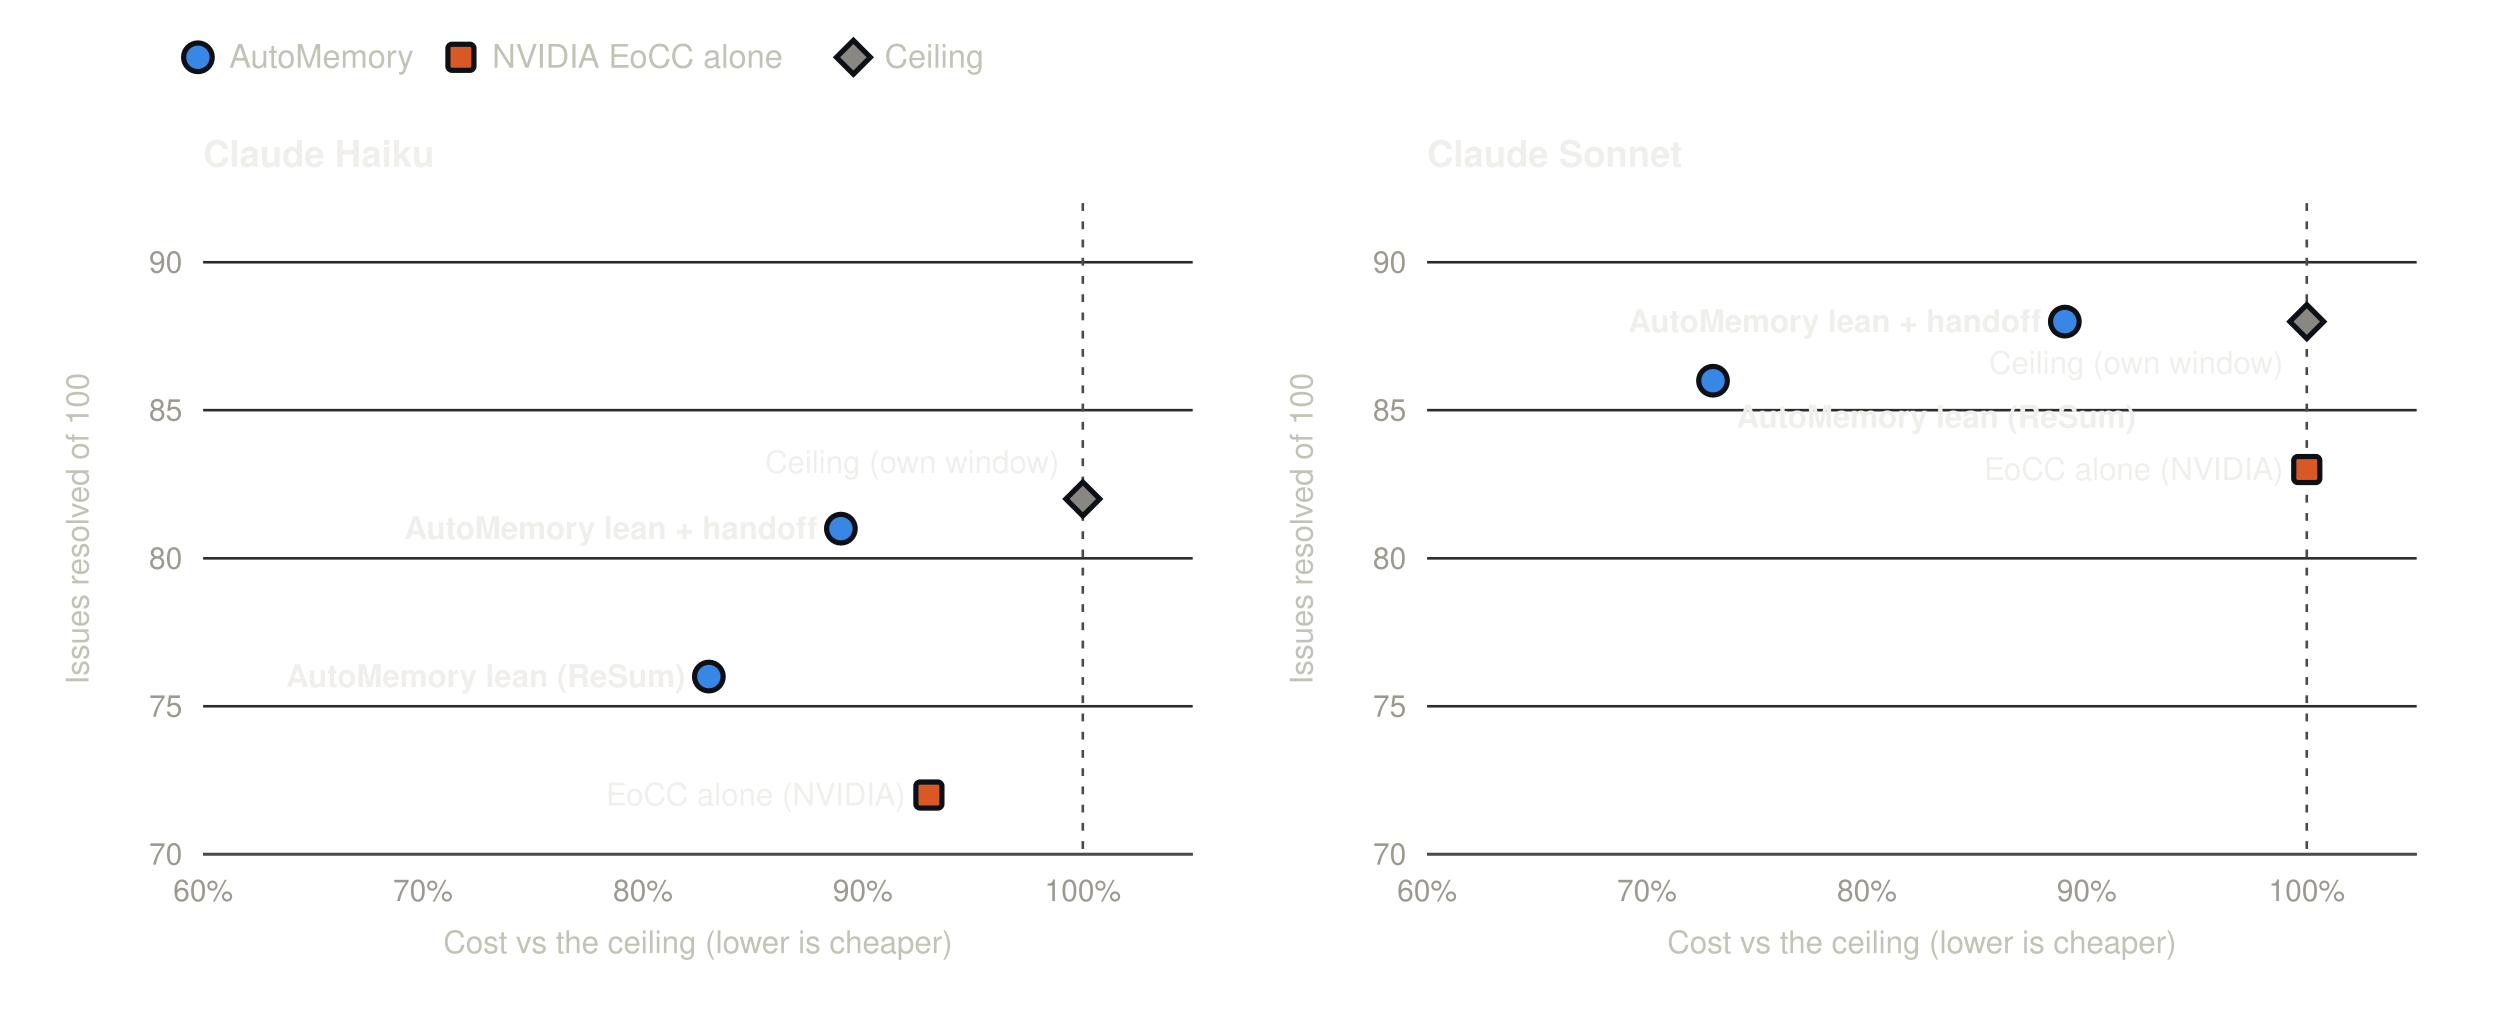
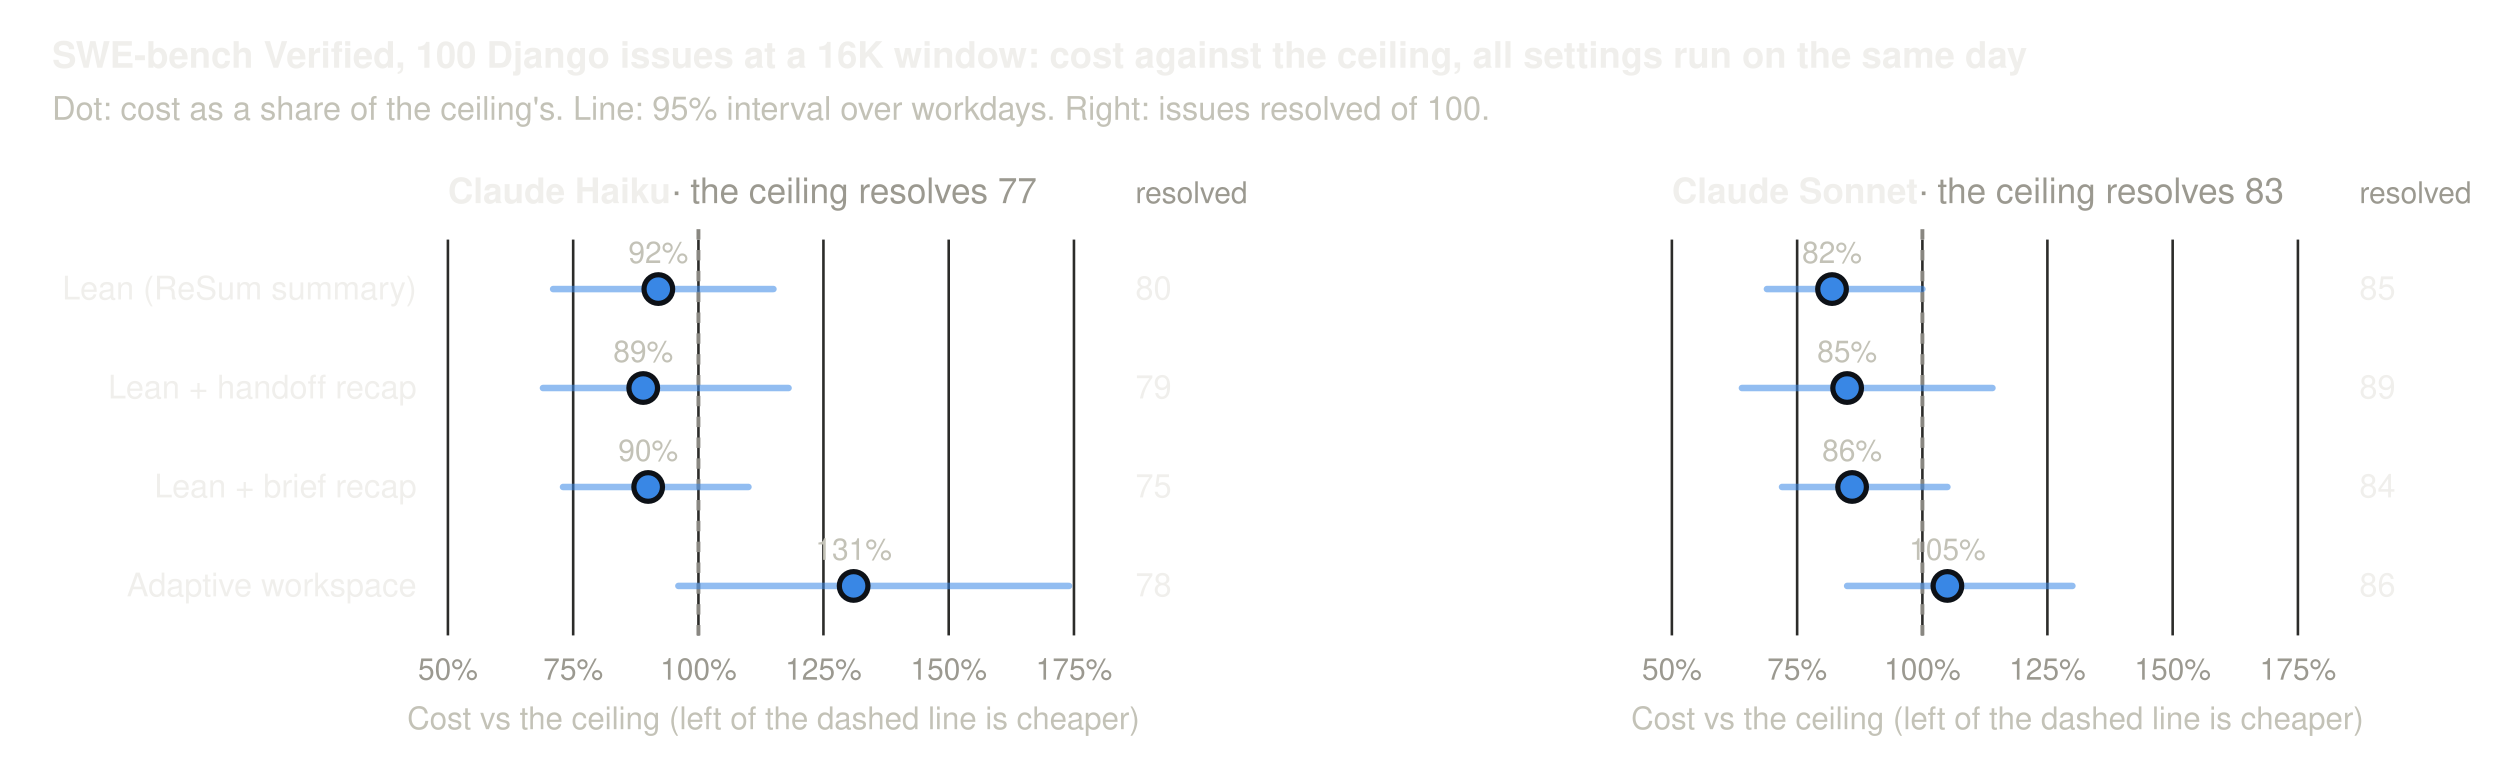
- <svg xmlns="http://www.w3.org/2000/svg" viewBox="0 0 960 390" width="960" height="390" font-family="system-ui,-apple-system,Segoe UI,Helvetica,Arial,sans-serif" role="img" aria-labelledby="t d">
-   <circle cx="76.0" cy="22.0" r="5.5" fill="#3987e5" stroke="#0d1117" stroke-width="2" />
-   <text x="88" y="26" fill="#c3c2b7" font-size="12.5">AutoMemory</text>
-   <rect x="172.0" y="17.0" width="10" height="10" rx="1.5" fill="#d95926" stroke="#0d1117" stroke-width="2" />
-   <text x="189.0" y="26" fill="#c3c2b7" font-size="12.5">NVIDIA EoCC alone</text>
-   <path d="M327.7 15.5 L334.2 22.0 L327.7 28.5 L321.2 22.0 Z" fill="#898781" stroke="#0d1117" stroke-width="2" />
-   <text x="339.7" y="26" fill="#c3c2b7" font-size="12.5">Ceiling</text>
-   <text x="78" y="64" fill="#f0efec" font-size="14" font-weight="600">Claude Haiku</text>
-   <line x1="78" x2="458" y1="328.0" y2="328.0" stroke="#2c2c2a" stroke-width="1" />
-   <text x="70" y="332.0" fill="#9b9990" font-size="11.5" text-anchor="end">70</text>
-   <line x1="78" x2="458" y1="271.2" y2="271.2" stroke="#2c2c2a" stroke-width="1" />
-   <text x="70" y="275.2" fill="#9b9990" font-size="11.5" text-anchor="end">75</text>
-   <line x1="78" x2="458" y1="214.4" y2="214.4" stroke="#2c2c2a" stroke-width="1" />
-   <text x="70" y="218.4" fill="#9b9990" font-size="11.5" text-anchor="end">80</text>
-   <line x1="78" x2="458" y1="157.5" y2="157.5" stroke="#2c2c2a" stroke-width="1" />
-   <text x="70" y="161.5" fill="#9b9990" font-size="11.5" text-anchor="end">85</text>
-   <line x1="78" x2="458" y1="100.7" y2="100.7" stroke="#2c2c2a" stroke-width="1" />
-   <text x="70" y="104.7" fill="#9b9990" font-size="11.5" text-anchor="end">90</text>
-   <text x="78.0" y="346" fill="#9b9990" font-size="11.5" text-anchor="middle">60%</text>
-   <text x="162.4" y="346" fill="#9b9990" font-size="11.5" text-anchor="middle">70%</text>
-   <text x="246.9" y="346" fill="#9b9990" font-size="11.5" text-anchor="middle">80%</text>
-   <text x="331.3" y="346" fill="#9b9990" font-size="11.5" text-anchor="middle">90%</text>
-   <text x="415.8" y="346" fill="#9b9990" font-size="11.5" text-anchor="middle">100%</text>
-   <line x1="78" x2="458" y1="328" y2="328" stroke="#4a4a46" stroke-width="1" />
-   <line x1="415.8" x2="415.8" y1="78" y2="328" stroke="#4a4a46" stroke-width="1" stroke-dasharray="3 4" />
-   <text x="268.0" y="366" fill="#c3c2b7" font-size="12" text-anchor="middle">Cost vs the ceiling (lower is cheaper)</text>
-   <text transform="translate(34 203.0) rotate(-90)" fill="#c3c2b7" font-size="12" text-anchor="middle">Issues resolved of 100</text>
-   <path d="M415.8 185.1 L422.3 191.6 L415.8 198.1 L409.3 191.6 Z" fill="#898781" stroke="#0d1117" stroke-width="2" />
-   <text x="406.8" y="181.6" fill="#f0efec" font-size="12" text-anchor="end">Ceiling (own window)</text>
-   <circle cx="272.2" cy="259.8" r="5.5" fill="#3987e5" stroke="#0d1117" stroke-width="2" />
-   <text x="263.2" y="263.8" fill="#f0efec" font-size="12" font-weight="600" text-anchor="end">AutoMemory lean (ReSum)</text>
-   <circle cx="322.9" cy="203.0" r="5.5" fill="#3987e5" stroke="#0d1117" stroke-width="2" />
-   <text x="313.9" y="207.0" fill="#f0efec" font-size="12" font-weight="600" text-anchor="end">AutoMemory lean + handoff</text>
-   <rect x="351.7" y="300.3" width="10" height="10" rx="1.5" fill="#d95926" stroke="#0d1117" stroke-width="2" />
-   <text x="347.7" y="309.3" fill="#f0efec" font-size="12" text-anchor="end">EoCC alone (NVIDIA)</text>
-   <text x="548" y="64" fill="#f0efec" font-size="14" font-weight="600">Claude Sonnet</text>
-   <line x1="548" x2="928" y1="328.0" y2="328.0" stroke="#2c2c2a" stroke-width="1" />
-   <text x="540" y="332.0" fill="#9b9990" font-size="11.5" text-anchor="end">70</text>
-   <line x1="548" x2="928" y1="271.2" y2="271.2" stroke="#2c2c2a" stroke-width="1" />
-   <text x="540" y="275.2" fill="#9b9990" font-size="11.5" text-anchor="end">75</text>
-   <line x1="548" x2="928" y1="214.4" y2="214.4" stroke="#2c2c2a" stroke-width="1" />
-   <text x="540" y="218.4" fill="#9b9990" font-size="11.5" text-anchor="end">80</text>
-   <line x1="548" x2="928" y1="157.5" y2="157.5" stroke="#2c2c2a" stroke-width="1" />
-   <text x="540" y="161.5" fill="#9b9990" font-size="11.5" text-anchor="end">85</text>
-   <line x1="548" x2="928" y1="100.7" y2="100.7" stroke="#2c2c2a" stroke-width="1" />
-   <text x="540" y="104.7" fill="#9b9990" font-size="11.5" text-anchor="end">90</text>
-   <text x="548.0" y="346" fill="#9b9990" font-size="11.5" text-anchor="middle">60%</text>
-   <text x="632.4" y="346" fill="#9b9990" font-size="11.5" text-anchor="middle">70%</text>
-   <text x="716.9" y="346" fill="#9b9990" font-size="11.5" text-anchor="middle">80%</text>
-   <text x="801.3" y="346" fill="#9b9990" font-size="11.5" text-anchor="middle">90%</text>
-   <text x="885.8" y="346" fill="#9b9990" font-size="11.5" text-anchor="middle">100%</text>
-   <line x1="548" x2="928" y1="328" y2="328" stroke="#4a4a46" stroke-width="1" />
-   <line x1="885.8" x2="885.8" y1="78" y2="328" stroke="#4a4a46" stroke-width="1" stroke-dasharray="3 4" />
-   <text x="738.0" y="366" fill="#c3c2b7" font-size="12" text-anchor="middle">Cost vs the ceiling (lower is cheaper)</text>
-   <text transform="translate(504 203.0) rotate(-90)" fill="#c3c2b7" font-size="12" text-anchor="middle">Issues resolved of 100</text>
-   <path d="M885.8 117.0 L892.3 123.5 L885.8 130.0 L879.3 123.5 Z" fill="#898781" stroke="#0d1117" stroke-width="2" />
-   <text x="876.8" y="143.5" fill="#f0efec" font-size="12" text-anchor="end">Ceiling (own window)</text>
-   <circle cx="657.8" cy="146.2" r="5.5" fill="#3987e5" stroke="#0d1117" stroke-width="2" />
-   <text x="666.8" y="164.2" fill="#f0efec" font-size="12" font-weight="600" text-anchor="start">AutoMemory lean (ReSum)</text>
-   <circle cx="792.9" cy="123.5" r="5.5" fill="#3987e5" stroke="#0d1117" stroke-width="2" />
-   <text x="783.9" y="127.5" fill="#f0efec" font-size="12" font-weight="600" text-anchor="end">AutoMemory lean + handoff</text>
-   <rect x="880.8" y="175.3" width="10" height="10" rx="1.5" fill="#d95926" stroke="#0d1117" stroke-width="2" />
-   <text x="876.8" y="184.3" fill="#f0efec" font-size="12" text-anchor="end">EoCC alone (NVIDIA)</text>
+ <svg xmlns="http://www.w3.org/2000/svg" viewBox="0 0 960 294" width="960" height="294" font-family="system-ui,-apple-system,Segoe UI,Helvetica,Arial,sans-serif" role="img" aria-labelledby="t d">
+   <text x="20" y="26" fill="#f0efec" font-size="14" font-weight="600">SWE-bench Verified, 100 Django issues at a 16K window: cost against the ceiling, all settings run on the same day</text>
+   <text x="20" y="46" fill="#c3c2b7" font-size="12.5">Dot: cost as a share of the ceiling's. Line: 95% interval over workdays. Right: issues resolved of 100.</text>
+   <text x="172" y="78" fill="#f0efec" font-size="13.5" font-weight="600">Claude Haiku<tspan fill="#9b9990" font-weight="400">  ·  the ceiling resolves 77</tspan>
+   </text>
+   <line x1="172.0" x2="172.0" y1="92" y2="244" stroke="#2c2c2a" stroke-width="1" />
+   <text x="172.0" y="261" fill="#9b9990" font-size="11.5" text-anchor="middle">50%</text>
+   <line x1="220.1" x2="220.1" y1="92" y2="244" stroke="#2c2c2a" stroke-width="1" />
+   <text x="220.1" y="261" fill="#9b9990" font-size="11.5" text-anchor="middle">75%</text>
+   <line x1="268.2" x2="268.2" y1="92" y2="244" stroke="#2c2c2a" stroke-width="1" />
+   <text x="268.2" y="261" fill="#9b9990" font-size="11.5" text-anchor="middle">100%</text>
+   <line x1="316.2" x2="316.2" y1="92" y2="244" stroke="#2c2c2a" stroke-width="1" />
+   <text x="316.2" y="261" fill="#9b9990" font-size="11.5" text-anchor="middle">125%</text>
+   <line x1="364.3" x2="364.3" y1="92" y2="244" stroke="#2c2c2a" stroke-width="1" />
+   <text x="364.3" y="261" fill="#9b9990" font-size="11.5" text-anchor="middle">150%</text>
+   <line x1="412.4" x2="412.4" y1="92" y2="244" stroke="#2c2c2a" stroke-width="1" />
+   <text x="412.4" y="261" fill="#9b9990" font-size="11.5" text-anchor="middle">175%</text>
+   <line x1="268.2" x2="268.2" y1="88" y2="244" stroke="#898781" stroke-width="1.5" stroke-dasharray="4 4" />
+   <text x="160" y="115.0" fill="#f0efec" font-size="12.5" text-anchor="end">Lean (ReSum summary)</text>
+   <line x1="212.4" x2="297.0" y1="111.0" y2="111.0" stroke="#3987e5" stroke-width="2.5" stroke-linecap="round" opacity="0.55" />
+   <circle cx="252.8" cy="111.0" r="5.5" fill="#3987e5" stroke="#0d1117" stroke-width="2" />
+   <text x="252.8" y="101.0" fill="#c3c2b7" font-size="11.5" text-anchor="middle">92%</text>
+   <text x="436" y="115.0" fill="#f0efec" font-size="12.5">80</text>
+   <text x="160" y="153.0" fill="#f0efec" font-size="12.5" text-anchor="end">Lean + handoff recap</text>
+   <line x1="208.5" x2="302.8" y1="149.0" y2="149.0" stroke="#3987e5" stroke-width="2.5" stroke-linecap="round" opacity="0.55" />
+   <circle cx="247.0" cy="149.0" r="5.5" fill="#3987e5" stroke="#0d1117" stroke-width="2" />
+   <text x="247.0" y="139.0" fill="#c3c2b7" font-size="11.5" text-anchor="middle">89%</text>
+   <text x="436" y="153.0" fill="#f0efec" font-size="12.5">79</text>
+   <text x="160" y="191.0" fill="#f0efec" font-size="12.5" text-anchor="end">Lean + brief recap</text>
+   <line x1="216.2" x2="287.4" y1="187.0" y2="187.0" stroke="#3987e5" stroke-width="2.5" stroke-linecap="round" opacity="0.55" />
+   <circle cx="248.9" cy="187.0" r="5.5" fill="#3987e5" stroke="#0d1117" stroke-width="2" />
+   <text x="248.9" y="177.0" fill="#c3c2b7" font-size="11.5" text-anchor="middle">90%</text>
+   <text x="436" y="191.0" fill="#f0efec" font-size="12.5">75</text>
+   <text x="160" y="229.0" fill="#f0efec" font-size="12.5" text-anchor="end">Adaptive workspace</text>
+   <line x1="260.5" x2="410.5" y1="225.0" y2="225.0" stroke="#3987e5" stroke-width="2.5" stroke-linecap="round" opacity="0.55" />
+   <circle cx="327.8" cy="225.0" r="5.5" fill="#3987e5" stroke="#0d1117" stroke-width="2" />
+   <text x="327.8" y="215.0" fill="#c3c2b7" font-size="11.5" text-anchor="middle">131%</text>
+   <text x="436" y="229.0" fill="#f0efec" font-size="12.5">78</text>
+   <text x="436" y="78" fill="#9b9990" font-size="11.5">resolved</text>
+   <text x="297.0" y="280" fill="#c3c2b7" font-size="12" text-anchor="middle">Cost vs the ceiling (left of the dashed line is cheaper)</text>
+   <text x="642" y="78" fill="#f0efec" font-size="13.5" font-weight="600">Claude Sonnet<tspan fill="#9b9990" font-weight="400">  ·  the ceiling resolves 83</tspan>
+   </text>
+   <line x1="642.0" x2="642.0" y1="92" y2="244" stroke="#2c2c2a" stroke-width="1" />
+   <text x="642.0" y="261" fill="#9b9990" font-size="11.5" text-anchor="middle">50%</text>
+   <line x1="690.1" x2="690.1" y1="92" y2="244" stroke="#2c2c2a" stroke-width="1" />
+   <text x="690.1" y="261" fill="#9b9990" font-size="11.5" text-anchor="middle">75%</text>
+   <line x1="738.2" x2="738.2" y1="92" y2="244" stroke="#2c2c2a" stroke-width="1" />
+   <text x="738.2" y="261" fill="#9b9990" font-size="11.5" text-anchor="middle">100%</text>
+   <line x1="786.2" x2="786.2" y1="92" y2="244" stroke="#2c2c2a" stroke-width="1" />
+   <text x="786.2" y="261" fill="#9b9990" font-size="11.5" text-anchor="middle">125%</text>
+   <line x1="834.3" x2="834.3" y1="92" y2="244" stroke="#2c2c2a" stroke-width="1" />
+   <text x="834.3" y="261" fill="#9b9990" font-size="11.5" text-anchor="middle">150%</text>
+   <line x1="882.4" x2="882.4" y1="92" y2="244" stroke="#2c2c2a" stroke-width="1" />
+   <text x="882.4" y="261" fill="#9b9990" font-size="11.5" text-anchor="middle">175%</text>
+   <line x1="738.2" x2="738.2" y1="88" y2="244" stroke="#898781" stroke-width="1.5" stroke-dasharray="4 4" />
+   <line x1="678.5" x2="738.2" y1="111.0" y2="111.0" stroke="#3987e5" stroke-width="2.5" stroke-linecap="round" opacity="0.55" />
+   <circle cx="703.5" cy="111.0" r="5.5" fill="#3987e5" stroke="#0d1117" stroke-width="2" />
+   <text x="703.5" y="101.0" fill="#c3c2b7" font-size="11.5" text-anchor="middle">82%</text>
+   <text x="906" y="115.0" fill="#f0efec" font-size="12.5">85</text>
+   <line x1="668.9" x2="765.1" y1="149.0" y2="149.0" stroke="#3987e5" stroke-width="2.5" stroke-linecap="round" opacity="0.55" />
+   <circle cx="709.3" cy="149.0" r="5.5" fill="#3987e5" stroke="#0d1117" stroke-width="2" />
+   <text x="709.3" y="139.0" fill="#c3c2b7" font-size="11.5" text-anchor="middle">85%</text>
+   <text x="906" y="153.0" fill="#f0efec" font-size="12.5">89</text>
+   <line x1="684.3" x2="747.8" y1="187.0" y2="187.0" stroke="#3987e5" stroke-width="2.5" stroke-linecap="round" opacity="0.55" />
+   <circle cx="711.2" cy="187.0" r="5.5" fill="#3987e5" stroke="#0d1117" stroke-width="2" />
+   <text x="711.2" y="177.0" fill="#c3c2b7" font-size="11.5" text-anchor="middle">86%</text>
+   <text x="906" y="191.0" fill="#f0efec" font-size="12.5">84</text>
+   <line x1="709.3" x2="795.8" y1="225.0" y2="225.0" stroke="#3987e5" stroke-width="2.5" stroke-linecap="round" opacity="0.55" />
+   <circle cx="747.8" cy="225.0" r="5.5" fill="#3987e5" stroke="#0d1117" stroke-width="2" />
+   <text x="747.8" y="215.0" fill="#c3c2b7" font-size="11.5" text-anchor="middle">105%</text>
+   <text x="906" y="229.0" fill="#f0efec" font-size="12.5">86</text>
+   <text x="906" y="78" fill="#9b9990" font-size="11.5">resolved</text>
+   <text x="767.0" y="280" fill="#c3c2b7" font-size="12" text-anchor="middle">Cost vs the ceiling (left of the dashed line is cheaper)</text>
</svg>
